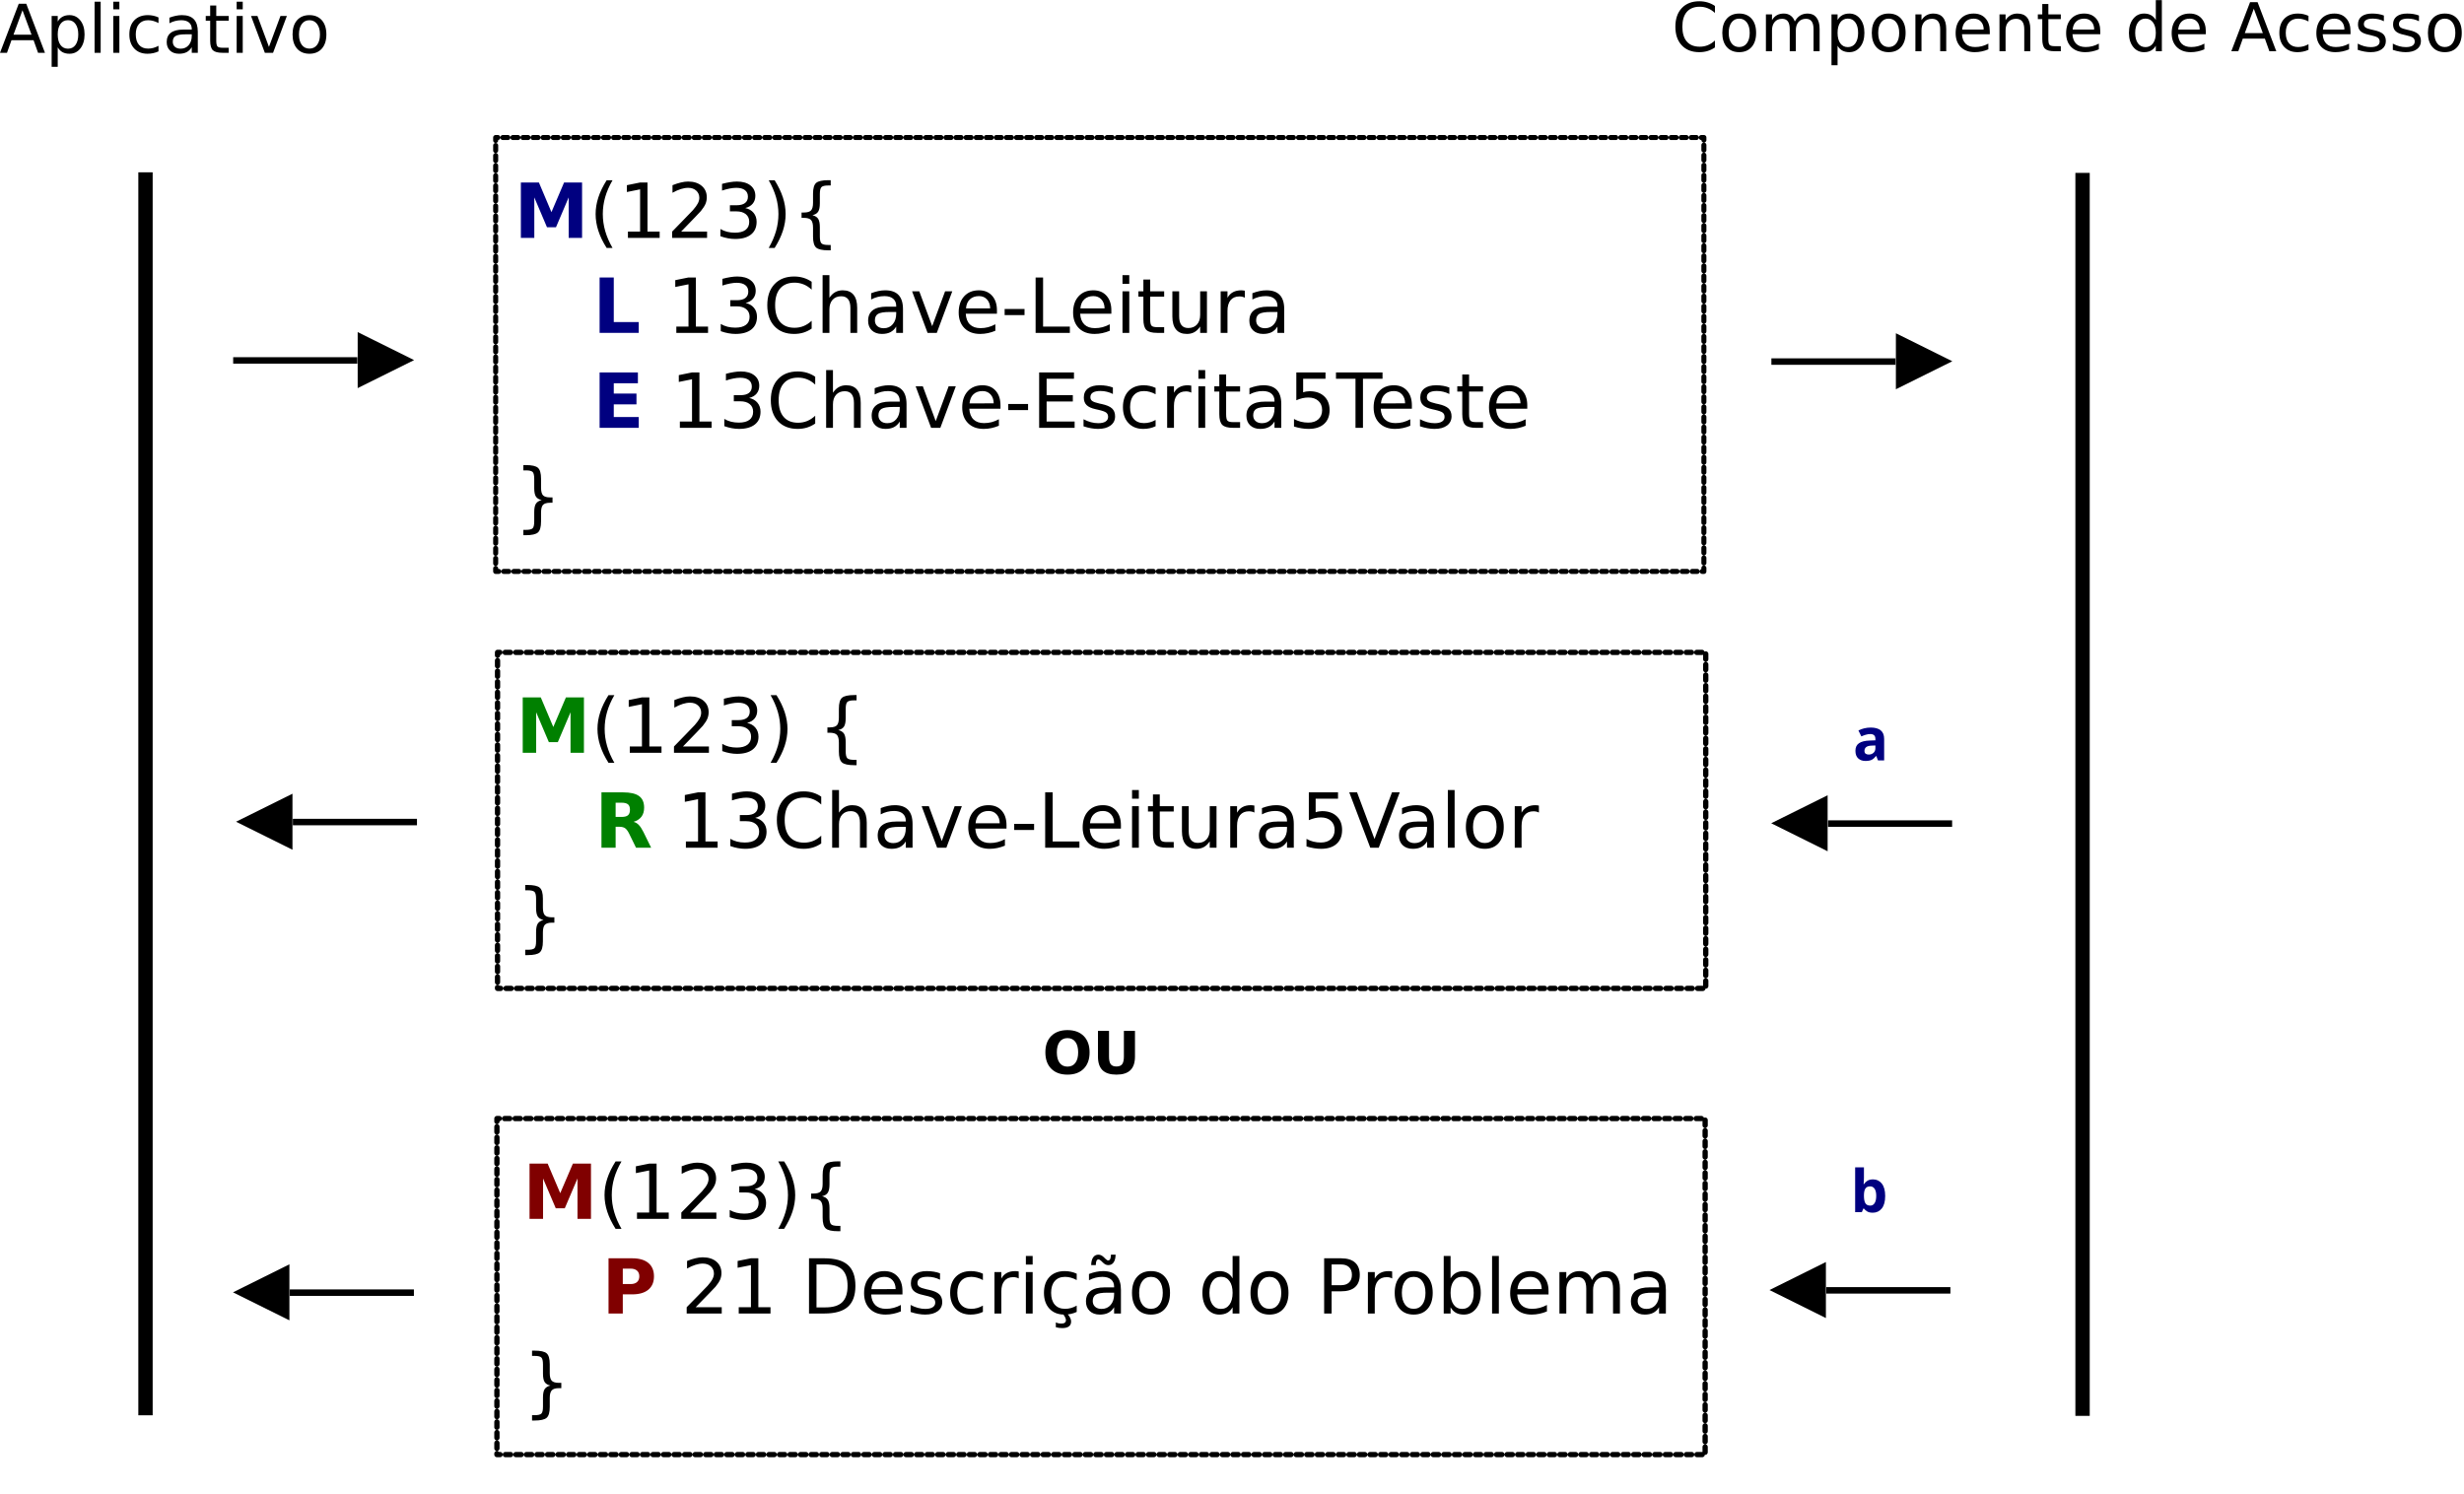
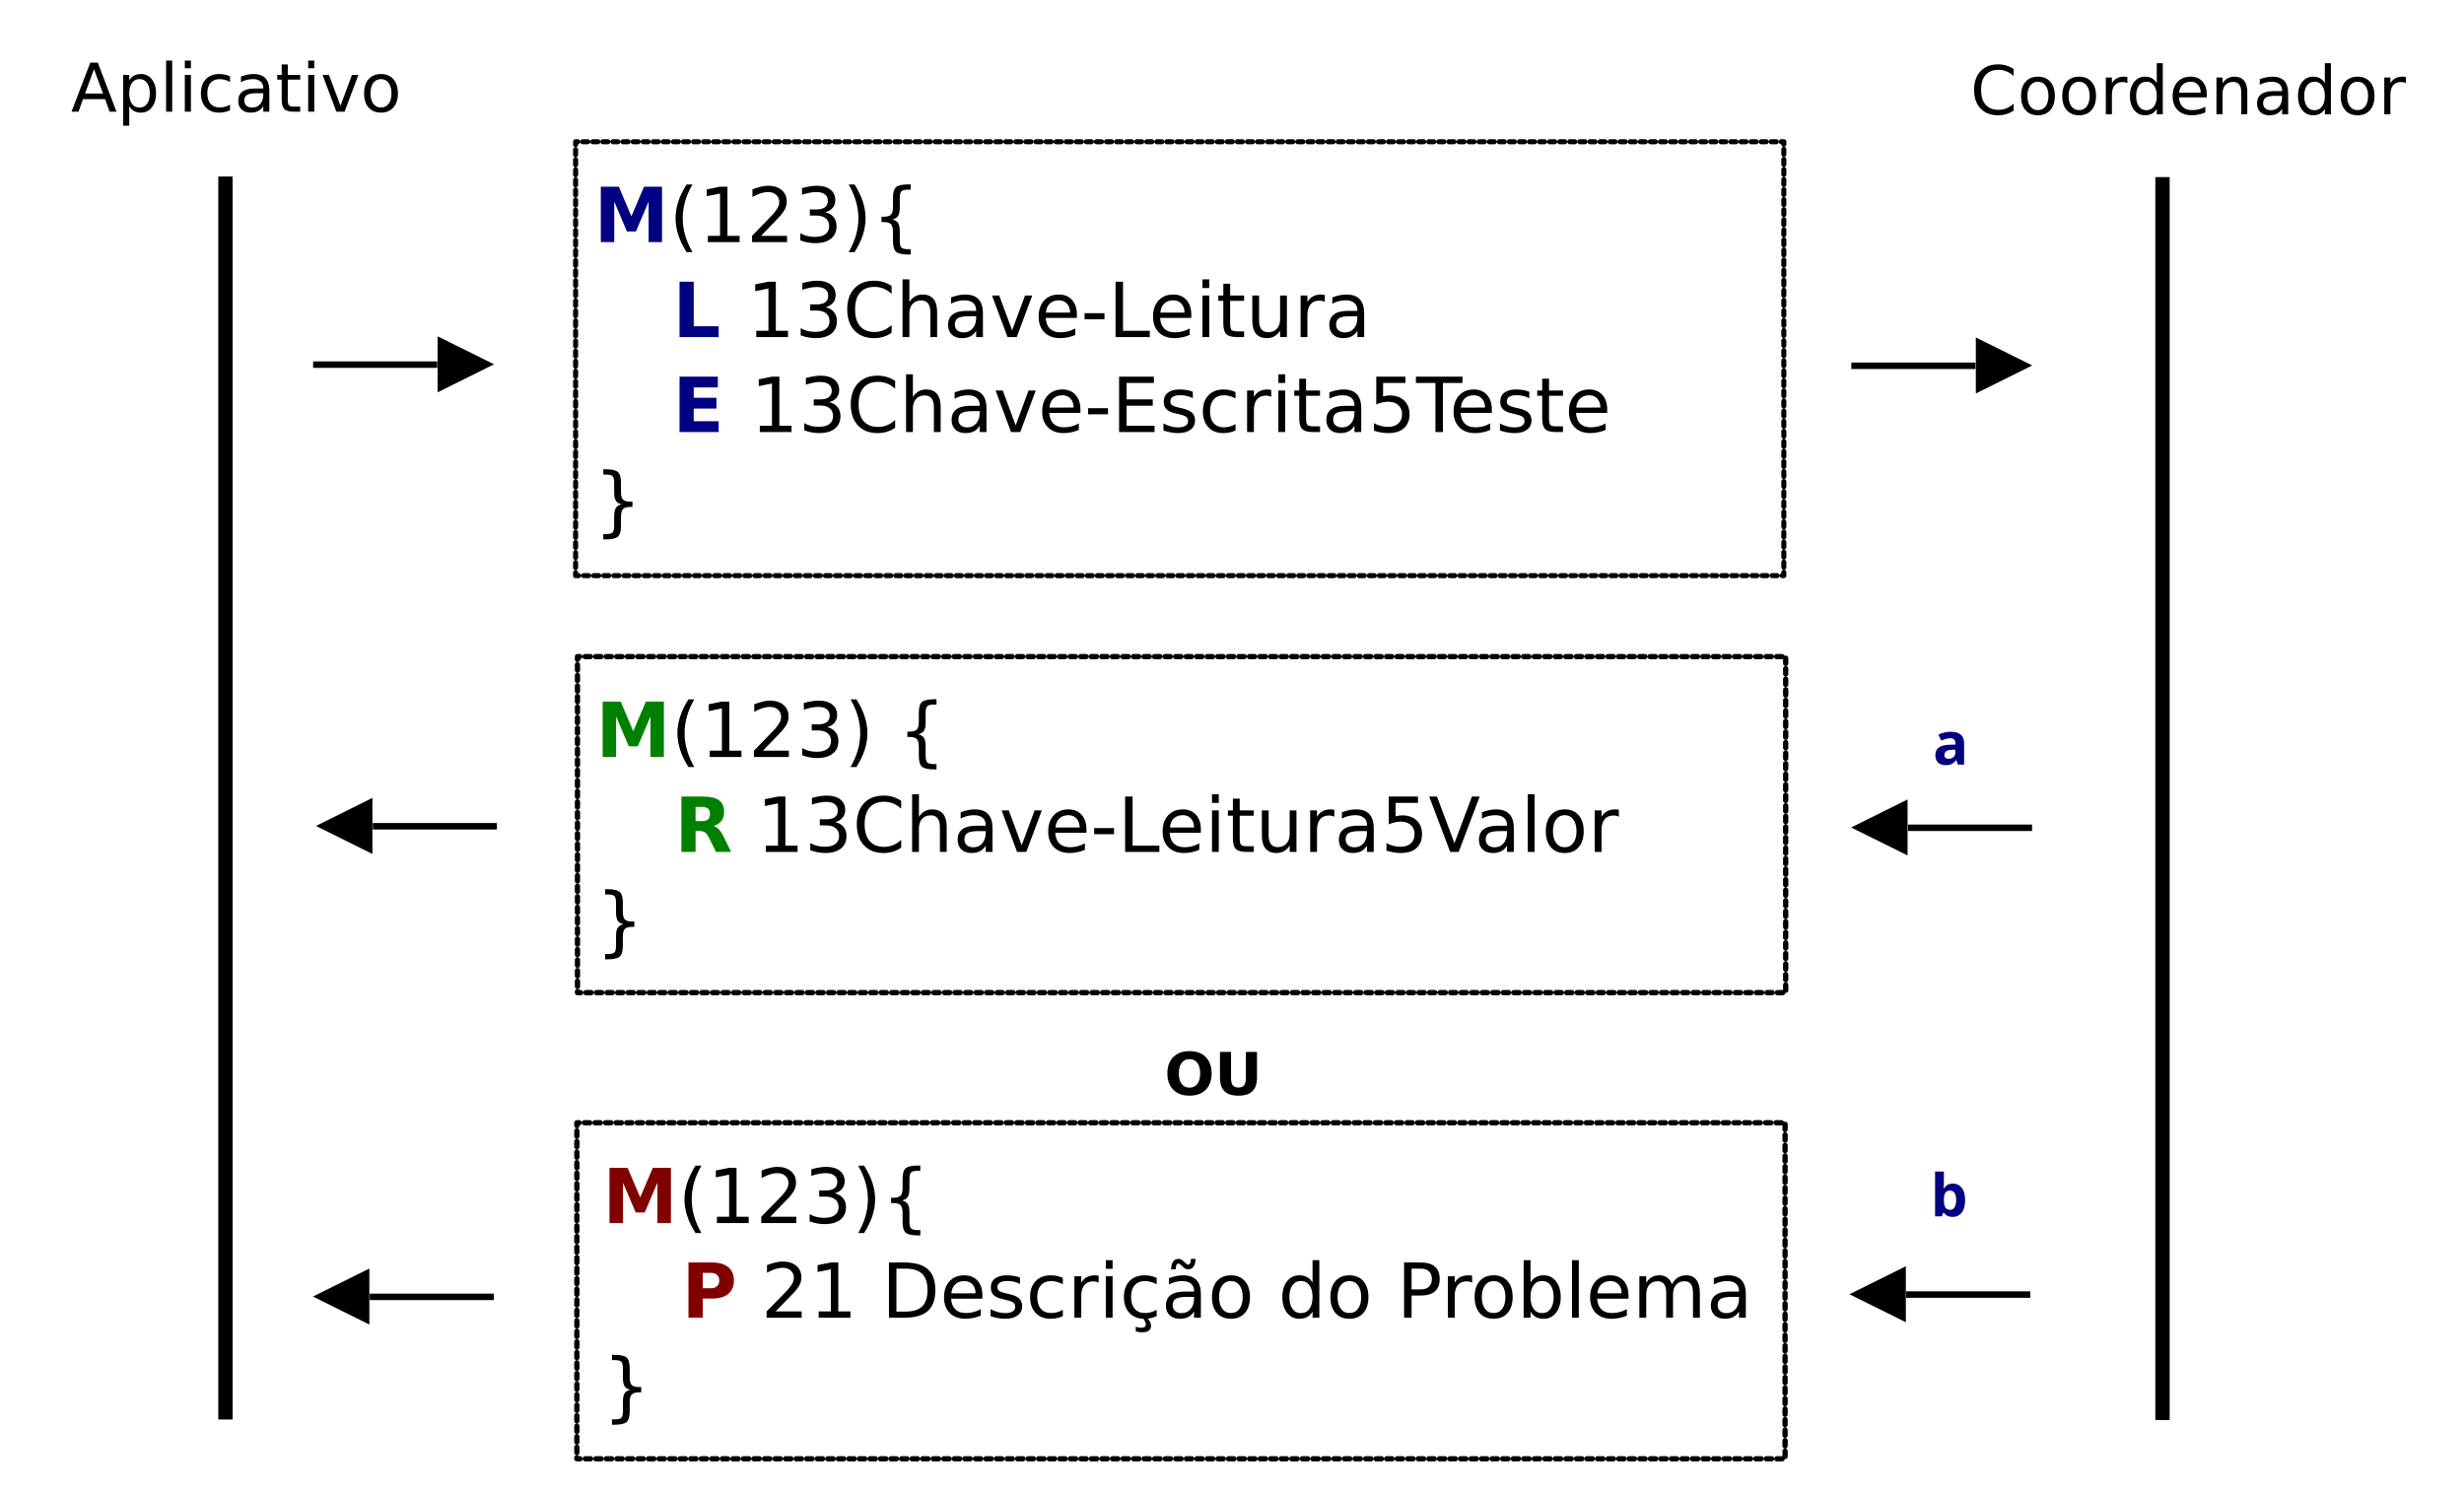
<svg xmlns="http://www.w3.org/2000/svg" id="svg3273" version="1.1" width="1171.25" height="710" xml:space="preserve">
  <defs id="defs3277">
    <clipPath clipPathUnits="userSpaceOnUse" id="clipPath3289">
      <path d="m 0,5679.69 9370,0 0,-5669.999 -9370,0 L 0,5679.69 z" id="path3291" />
    </clipPath>
  </defs>
  <g id="g3281" transform="matrix(1.25,0,0,-1.25,0,710)">
-     <g id="g3293">
+     <g id="g3293" transform="translate(30.4,-1.6)">
      <text id="text3295" transform="matrix(0.993579,0,0,-1,195.436,477.52)">
        <tspan id="tspan3297" y="0" x="0" style="font-size:28.893px;font-variant:normal;font-weight:bold;writing-mode:lr-tb;fill:#000080;fill-opacity:1;fill-rule:nonzero;stroke:none;font-family:DejaVu Sans;-inkscape-font-specification:DejaVuSans-Bold">M</tspan>
      </text>
    </g>
-     <g id="g3299">
+     <g id="g3299" transform="translate(30.4,-1.6)">
      <text id="text3301" transform="matrix(0.993579,0,0,-1,224.032,477.52)">
        <tspan id="tspan3303" y="0" x="0 11.264 29.662 48.032 66.43 77.694" style="font-size:28.893px;font-variant:normal;font-weight:normal;writing-mode:lr-tb;fill:#000000;fill-opacity:1;fill-rule:nonzero;stroke:none;font-family:DejaVu Sans;-inkscape-font-specification:DejaVuSans">(123){</tspan>
      </text>
    </g>
-     <g id="g3305">
+     <g id="g3305" transform="translate(30.4,-1.6)">
      <text id="text3307" transform="matrix(0.993579,0,0,-1,225.378,441.404)">
        <tspan id="tspan3309" y="0" x="0" style="font-size:28.893px;font-variant:normal;font-weight:bold;writing-mode:lr-tb;fill:#000080;fill-opacity:1;fill-rule:nonzero;stroke:none;font-family:DejaVu Sans;-inkscape-font-specification:DejaVuSans-Bold">L</tspan>
      </text>
    </g>
-     <g id="g3311">
+     <g id="g3311" transform="translate(30.4,-1.6)">
      <text id="text3313" transform="matrix(0.993579,0,0,-1,253.636,441.404)">
        <tspan id="tspan3315" y="0" x="0 18.369 45.926 66.115 84.44 102.157 119.239 137.001 147.407 162.976 180.739 188.747 200.07 218.394 230.294" style="font-size:28.893px;font-variant:normal;font-weight:normal;writing-mode:lr-tb;fill:#000000;fill-opacity:1;fill-rule:nonzero;stroke:none;font-family:DejaVu Sans;-inkscape-font-specification:DejaVuSans">13Chave-Leitura</tspan>
      </text>
    </g>
-     <g id="g3317">
+     <g id="g3317" transform="translate(30.4,-1.6)">
      <text id="text3319" transform="matrix(0.993579,0,0,-1,225.378,405.288)">
        <tspan id="tspan3321" y="0" x="0" style="font-size:28.893px;font-variant:normal;font-weight:bold;writing-mode:lr-tb;fill:#000080;fill-opacity:1;fill-rule:nonzero;stroke:none;font-family:DejaVu Sans;-inkscape-font-specification:DejaVuSans-Bold">E</tspan>
      </text>
    </g>
-     <g id="g3323">
+     <g id="g3323" transform="translate(30.4,-1.6)">
      <text id="text3325" transform="matrix(0.993579,0,0,-1,254.982,405.288)">
        <tspan id="tspan3327" y="0" x="0 18.369 45.926 66.115 84.44 102.157 119.239 137.001 147.407 165.672 180.725 196.622 208.522 216.501 227.853 254.73 282.287 295.37 313.132 328.157 339.48" style="font-size:28.893px;font-variant:normal;font-weight:normal;writing-mode:lr-tb;fill:#000000;fill-opacity:1;fill-rule:nonzero;stroke:none;font-family:DejaVu Sans;-inkscape-font-specification:DejaVuSans">13Chave-Escrita5Teste</tspan>
        <tspan id="tspan3329" y="36.116" x="-59.931" style="font-size:28.893px;font-variant:normal;font-weight:normal;writing-mode:lr-tb;fill:#000000;fill-opacity:1;fill-rule:nonzero;stroke:none;font-family:DejaVu Sans;-inkscape-font-specification:DejaVuSans">}</tspan>
      </text>
    </g>
-     <path id="path3331" style="fill:none;stroke:#000000;stroke-width:1.915;stroke-linecap:round;stroke-linejoin:round;stroke-miterlimit:4;stroke-opacity:1;stroke-dasharray:1.915, 1.915;stroke-dashoffset:0.766" d="m 188.492,350.679 459.457,0 0,165.02 -459.457,0 0,-165.02 z" />
-     <g id="g3333">
+     <path id="path3331" style="fill:none;stroke:#000000;stroke-width:1.915;stroke-linecap:round;stroke-linejoin:round;stroke-miterlimit:4;stroke-opacity:1;stroke-dasharray:1.915, 1.915;stroke-dashoffset:0.766" d="m 218.892,349.079 459.457,0 0,165.02 -459.457,0 0,-165.02 z" />
+     <g id="g3333" transform="translate(27.2,-22.4)">
      <text id="text3335" transform="matrix(1,0,0,-1,-0.2,547.92)">
        <tspan id="tspan3337" y="0" x="0 17.51 33.766 40.857 47.974 62.08 77.773 87.808 94.925 110.08" style="font-size:25.6px;font-variant:normal;font-weight:normal;writing-mode:lr-tb;fill:#000000;fill-opacity:1;fill-rule:nonzero;stroke:none;font-family:DejaVu Sans;-inkscape-font-specification:DejaVuSans">Aplicativo</tspan>
      </text>
    </g>
-     <path id="path3339" style="fill:#000000;fill-opacity:1;fill-rule:nonzero;stroke:none" d="m 52.602,29.738 5.453,0 0,472.727 -5.453,0 0,-472.727 z" />
-     <path id="path3341" style="fill:#000000;fill-opacity:1;fill-rule:nonzero;stroke:none" d="m 789.219,29.519 5.453,0 0,472.727 -5.453,0 0,-472.727 z" />
-     <path id="path3343" style="fill:#000000;fill-opacity:1;fill-rule:nonzero;stroke:none" d="m 88.672,429.692 47.203,0 0,2.461 -47.203,0 0,-2.461 z" />
-     <path id="path3345" style="fill:#000000;fill-opacity:1;fill-rule:nonzero;stroke:none" d="m 157.473,431.047 -21.457,-10.652 0,21.304 21.457,-10.652 z" />
-     <path id="path3347" style="fill:#000000;fill-opacity:1;fill-rule:nonzero;stroke:none" d="m 673.617,429.258 47.203,0 0,2.457 -47.203,0 0,-2.457 z" />
-     <path id="path3349" style="fill:#000000;fill-opacity:1;fill-rule:nonzero;stroke:none" d="m 742.418,430.61 -21.457,-10.653 0,21.305 21.457,-10.652 z" />
-     <g id="g3351" transform="translate(0,-16)">
+     <path id="path3339" style="fill:#000000;fill-opacity:1;fill-rule:nonzero;stroke:none" d="m 83.002,28.138 5.453,0 0,472.727 -5.453,0 0,-472.727 z" />
+     <path id="path3341" style="fill:#000000;fill-opacity:1;fill-rule:nonzero;stroke:none" d="m 819.619,27.919 5.453,0 0,472.727 -5.453,0 0,-472.727 z" />
+     <path id="path3343" style="fill:#000000;fill-opacity:1;fill-rule:nonzero;stroke:none" d="m 119.072,428.092 47.203,0 0,2.461 -47.203,0 0,-2.461 z" />
+     <path id="path3345" style="fill:#000000;fill-opacity:1;fill-rule:nonzero;stroke:none" d="m 187.873,429.447 -21.457,-10.652 0,21.304 21.457,-10.652 z" />
+     <path id="path3347" style="fill:#000000;fill-opacity:1;fill-rule:nonzero;stroke:none" d="m 704.017,427.658 47.203,0 0,2.457 -47.203,0 0,-2.457 z" />
+     <path id="path3349" style="fill:#000000;fill-opacity:1;fill-rule:nonzero;stroke:none" d="m 772.818,429.01 -21.457,-10.653 0,21.305 21.457,-10.652 z" />
+     <g id="g3351" transform="translate(30.4,-17.6)">
      <text id="text3353" transform="matrix(0.993579,0,0,-1,196.142,297.704)">
        <tspan id="tspan3355" y="0" x="0" style="font-size:28.893px;font-variant:normal;font-weight:bold;writing-mode:lr-tb;fill:#008000;fill-opacity:1;fill-rule:nonzero;stroke:none;font-family:DejaVu Sans;-inkscape-font-specification:DejaVuSans-Bold">M</tspan>
      </text>
    </g>
-     <g id="g3357" transform="translate(0,-16)">
+     <g id="g3357" transform="translate(30.4,-17.6)">
      <text id="text3359" transform="matrix(0.993579,0,0,-1,224.737,297.704)">
        <tspan id="tspan3361" y="0" x="0 11.268 29.673 48.049 66.454 77.722 86.939 105.315" style="font-size:28.893px;font-variant:normal;font-weight:normal;writing-mode:lr-tb;fill:#000000;fill-opacity:1;fill-rule:nonzero;stroke:none;font-family:DejaVu Sans;-inkscape-font-specification:DejaVuSans">(123) { </tspan>
      </text>
    </g>
-     <g id="g3363" transform="translate(0,-16)">
+     <g id="g3363" transform="translate(30.4,-17.6)">
      <text id="text3365" transform="matrix(0.993579,0,0,-1,226.084,261.588)">
        <tspan id="tspan3367" y="0" x="0" style="font-size:28.893px;font-variant:normal;font-weight:bold;writing-mode:lr-tb;fill:#008000;fill-opacity:1;fill-rule:nonzero;stroke:none;font-family:DejaVu Sans;-inkscape-font-specification:DejaVuSans-Bold">R</tspan>
      </text>
    </g>
-     <g id="g3369" transform="translate(0,-16)">
+     <g id="g3369" transform="translate(30.4,-17.6)">
      <text id="text3371" transform="matrix(0.993579,0,0,-1,257.275,261.588)">
        <tspan id="tspan3373" y="0" x="0 18.398 45.955 66.144 84.468 102.157 119.239 137.001 147.436 163.005 180.768 188.747 200.099 218.424 230.323 257.2 285.063 302.541 320.258 328.238 345.896" style="font-size:28.893px;font-variant:normal;font-weight:normal;writing-mode:lr-tb;fill:#000000;fill-opacity:1;fill-rule:nonzero;stroke:none;font-family:DejaVu Sans;-inkscape-font-specification:DejaVuSans">13Chave-Leitura5Valor</tspan>
        <tspan id="tspan3375" y="36.116" x="-61.528" style="font-size:28.893px;font-variant:normal;font-weight:normal;writing-mode:lr-tb;fill:#000000;fill-opacity:1;fill-rule:nonzero;stroke:none;font-family:DejaVu Sans;-inkscape-font-specification:DejaVuSans">}</tspan>
      </text>
    </g>
-     <path id="path3377" style="fill:none;stroke:#000000;stroke-width:2.005;stroke-linecap:round;stroke-linejoin:round;stroke-miterlimit:4;stroke-opacity:1;stroke-dasharray:2.005, 2.005;stroke-dashoffset:0.802" d="m 189.199,192.09 459.457,0 0,127.793 -459.457,0 0,-127.793 z" />
-     <path id="path3379" style="fill:#000000;fill-opacity:1;fill-rule:nonzero;stroke:none" d="m 111.363,254.129 47.199,0 0,2.461 -47.199,0 0,-2.461 z" />
-     <path id="path3381" style="fill:#000000;fill-opacity:1;fill-rule:nonzero;stroke:none" d="m 89.762,255.481 21.457,-10.653 0,21.305 -21.457,-10.652 z" />
-     <path id="path3383" style="fill:#000000;fill-opacity:1;fill-rule:nonzero;stroke:none" d="m 695.145,253.547 47.199,0 0,2.461 -47.199,0 0,-2.461 z" />
-     <path id="path3385" style="fill:#000000;fill-opacity:1;fill-rule:nonzero;stroke:none" d="M 673.547,254.899 695,244.25 l 0,21.301 -21.453,-10.652 z" />
-     <g id="g3677" transform="matrix(-1,0,0,1,246,12.8)">
+     <path id="path3377" style="fill:none;stroke:#000000;stroke-width:2.005;stroke-linecap:round;stroke-linejoin:round;stroke-miterlimit:4;stroke-opacity:1;stroke-dasharray:2.005, 2.005;stroke-dashoffset:0.802" d="m 219.599,190.49 459.457,0 0,127.793 -459.457,0 0,-127.793 z" />
+     <path id="path3379" style="fill:#000000;fill-opacity:1;fill-rule:nonzero;stroke:none" d="m 141.763,252.529 47.199,0 0,2.461 -47.199,0 0,-2.461 z" />
+     <path id="path3381" style="fill:#000000;fill-opacity:1;fill-rule:nonzero;stroke:none" d="m 120.162,253.881 21.457,-10.653 0,21.305 -21.457,-10.652 z" />
+     <path id="path3383" style="fill:#000000;fill-opacity:1;fill-rule:nonzero;stroke:none" d="m 725.545,251.947 47.199,0 0,2.461 -47.199,0 0,-2.461 z" />
+     <path id="path3385" style="fill:#000000;fill-opacity:1;fill-rule:nonzero;stroke:none" d="m 703.947,253.299 21.453,-10.649 0,21.301 -21.453,-10.652 z" />
+     <g id="g3677" transform="matrix(-1,0,0,1,276.4,11.2)">
      <path d="m 88.602,62.348 47.199,0 0,2.461 -47.199,0 0,-2.461 z" style="fill:#000000;fill-opacity:1;fill-rule:nonzero;stroke:none" id="path3387" />
      <path d="m 157.398,63.703 -21.453,-10.652 0,21.305 21.453,-10.653 z" style="fill:#000000;fill-opacity:1;fill-rule:nonzero;stroke:none" id="path3389" />
    </g>
-     <g id="g3673" transform="matrix(-1,0,0,1,1414.582,12.8)">
+     <g id="g3673" transform="matrix(-1,0,0,1,1444.982,11.2)">
      <path d="m 672.891,63.223 47.203,0 0,2.457 -47.203,0 0,-2.457 z" style="fill:#000000;fill-opacity:1;fill-rule:nonzero;stroke:none" id="path3391" />
      <path d="m 741.691,64.574 -21.457,-10.652 0,21.305 21.457,-10.653 z" style="fill:#000000;fill-opacity:1;fill-rule:nonzero;stroke:none" id="path3393" />
    </g>
-     <g id="g3395">
-       <text id="text3397" transform="matrix(1,0,0,-1,635.668,548.519)">
-         <tspan id="tspan3399" y="0" x="0 17.895 33.536 58.496 74.752 90.394 106.65 122.394 138.65 148.711 164.455 172.596 188.852 204.596 212.762 229.812 243.918 259.656 272.994 286.331" style="font-size:25.6px;font-variant:normal;font-weight:normal;writing-mode:lr-tb;fill:#000000;fill-opacity:1;fill-rule:nonzero;stroke:none;font-family:DejaVu Sans;-inkscape-font-specification:DejaVuSans">Componente de Acesso</tspan>
+     <g id="g3395" transform="translate(46.4,-8)">
+       <text id="text3397" transform="scale(1,-1)" x="702.868" y="-532.519">
+         <tspan id="tspan3399" style="font-size:25.6px;font-variant:normal;font-weight:normal;writing-mode:lr-tb;fill:#000000;fill-opacity:1;fill-rule:nonzero;stroke:none;font-family:DejaVu Sans;-inkscape-font-specification:DejaVuSans" x="702.868" y="-532.519">Coordenador</tspan>
      </text>
      <text id="text3401" transform="matrix(1,0,0,-1,396.422,159.61)">
        <tspan id="tspan3403" y="0" x="0 19.04" style="font-size:22.4px;font-variant:normal;font-weight:bold;writing-mode:lr-tb;fill:#000000;fill-opacity:1;fill-rule:nonzero;stroke:none;font-family:DejaVu Sans;-inkscape-font-specification:DejaVuSans-Bold">OU</tspan>
      </text>
    </g>
-     <path id="path3405" style="fill:none;stroke:#000000;stroke-width:2.005;stroke-linecap:round;stroke-linejoin:round;stroke-miterlimit:4;stroke-opacity:1;stroke-dasharray:2.005, 2.005;stroke-dashoffset:0.802" d="m 188.965,14.8 459.457,0 0,127.793 -459.457,0 0,-127.793 z" />
-     <g id="g3407" transform="translate(0,12.8)">
+     <path id="path3405" style="fill:none;stroke:#000000;stroke-width:2.005;stroke-linecap:round;stroke-linejoin:round;stroke-miterlimit:4;stroke-opacity:1;stroke-dasharray:2.005, 2.005;stroke-dashoffset:0.802" d="m 219.365,13.2 459.457,0 0,127.793 -459.457,0 0,-127.793 z" />
+     <g id="g3407" transform="translate(30.4,11.2)">
      <text id="text3409" transform="matrix(1,0,0,-1,198.732,91.6484)">
        <tspan id="tspan3411" y="0" x="0" style="font-size:28.8px;font-variant:normal;font-weight:bold;writing-mode:lr-tb;fill:#800000;fill-opacity:1;fill-rule:nonzero;stroke:none;font-family:DejaVu Sans;-inkscape-font-specification:DejaVuSans-Bold">M</tspan>
      </text>
    </g>
-     <g id="g3413" transform="translate(0,12.8)">
+     <g id="g3413" transform="translate(30.4,11.2)">
      <text id="text3415" transform="matrix(1,0,0,-1,227.42,91.6484)">
        <tspan id="tspan3417" y="0" x="0 11.232 29.578 47.895 66.24 77.472" style="font-size:28.8px;font-variant:normal;font-weight:normal;writing-mode:lr-tb;fill:#000000;fill-opacity:1;fill-rule:nonzero;stroke:none;font-family:DejaVu Sans;-inkscape-font-specification:DejaVuSans">(123){</tspan>
      </text>
    </g>
-     <g id="g3419" transform="translate(0,12.8)">
+     <g id="g3419" transform="translate(30.4,11.2)">
      <text id="text3421" transform="matrix(1,0,0,-1,228.7703,55.6484)">
        <tspan id="tspan3423" y="0" x="0" style="font-size:28.8px;font-variant:normal;font-weight:bold;writing-mode:lr-tb;fill:#800000;fill-opacity:1;fill-rule:nonzero;stroke:none;font-family:DejaVu Sans;-inkscape-font-specification:DejaVuSans-Bold">P</tspan>
      </text>
    </g>
-     <g id="g3425" transform="translate(0,12.8)">
+     <g id="g3425" transform="translate(30.4,11.2)">
      <text id="text3427" transform="matrix(1,0,0,-1,259.0214,55.6484)">
        <tspan id="tspan3429" y="0" x="0 18.346 36.663 45.85 67.997 85.709 100.743 116.612 128.477 136.455 152.324 170.007 187.604 196.791 215.079 232.676 241.863 258.74 269.972 287.591 305.879 313.885 331.597 359.649" style="font-size:28.8px;font-variant:normal;font-weight:normal;writing-mode:lr-tb;fill:#000000;fill-opacity:1;fill-rule:nonzero;stroke:none;font-family:DejaVu Sans;-inkscape-font-specification:DejaVuSans">21 Descrição do Problema</tspan>
        <tspan id="tspan3431" y="36" x="-60.29" style="font-size:28.8px;font-variant:normal;font-weight:normal;writing-mode:lr-tb;fill:#000000;fill-opacity:1;fill-rule:nonzero;stroke:none;font-family:DejaVu Sans;-inkscape-font-specification:DejaVuSans">}</tspan>
      </text>
    </g>
-     <text xml:space="preserve" style="font-size:22.4px;font-style:normal;font-weight:bold;line-height:125%;letter-spacing:0px;word-spacing:0px;fill:#000080;fill-opacity:1;stroke:none;font-family:Sans;-inkscape-font-specification:Sans Bold" x="704.638" y="-278.81" id="text3452" transform="scale(1,-1)">
-       <tspan id="tspan3454" x="704.638" y="-278.81">a</tspan>
+     <text xml:space="preserve" style="font-size:22.4px;font-style:normal;font-weight:bold;line-height:125%;letter-spacing:0px;word-spacing:0px;fill:#000080;fill-opacity:1;stroke:none;font-family:Sans;-inkscape-font-specification:Sans Bold" x="735.038" y="-277.21" id="text3452" transform="scale(1,-1)">
+       <tspan id="tspan3454" x="735.038" y="-277.21">a</tspan>
    </text>
-     <text xml:space="preserve" style="font-size:22.4px;font-style:normal;font-weight:bold;line-height:125%;letter-spacing:0px;word-spacing:0px;fill:#000080;fill-opacity:1;stroke:none;font-family:Sans;-inkscape-font-specification:Sans Bold" x="703.719" y="-107.001" id="text3456" transform="scale(1,-1)">
-       <tspan id="tspan3458" x="703.719" y="-107.001">b</tspan>
+     <text xml:space="preserve" style="font-size:22.4px;font-style:normal;font-weight:bold;line-height:125%;letter-spacing:0px;word-spacing:0px;fill:#000080;fill-opacity:1;stroke:none;font-family:Sans;-inkscape-font-specification:Sans Bold" x="734.119" y="-105.401" id="text3456" transform="scale(1,-1)">
+       <tspan id="tspan3458" x="734.119" y="-105.401">b</tspan>
    </text>
  </g>
</svg>
